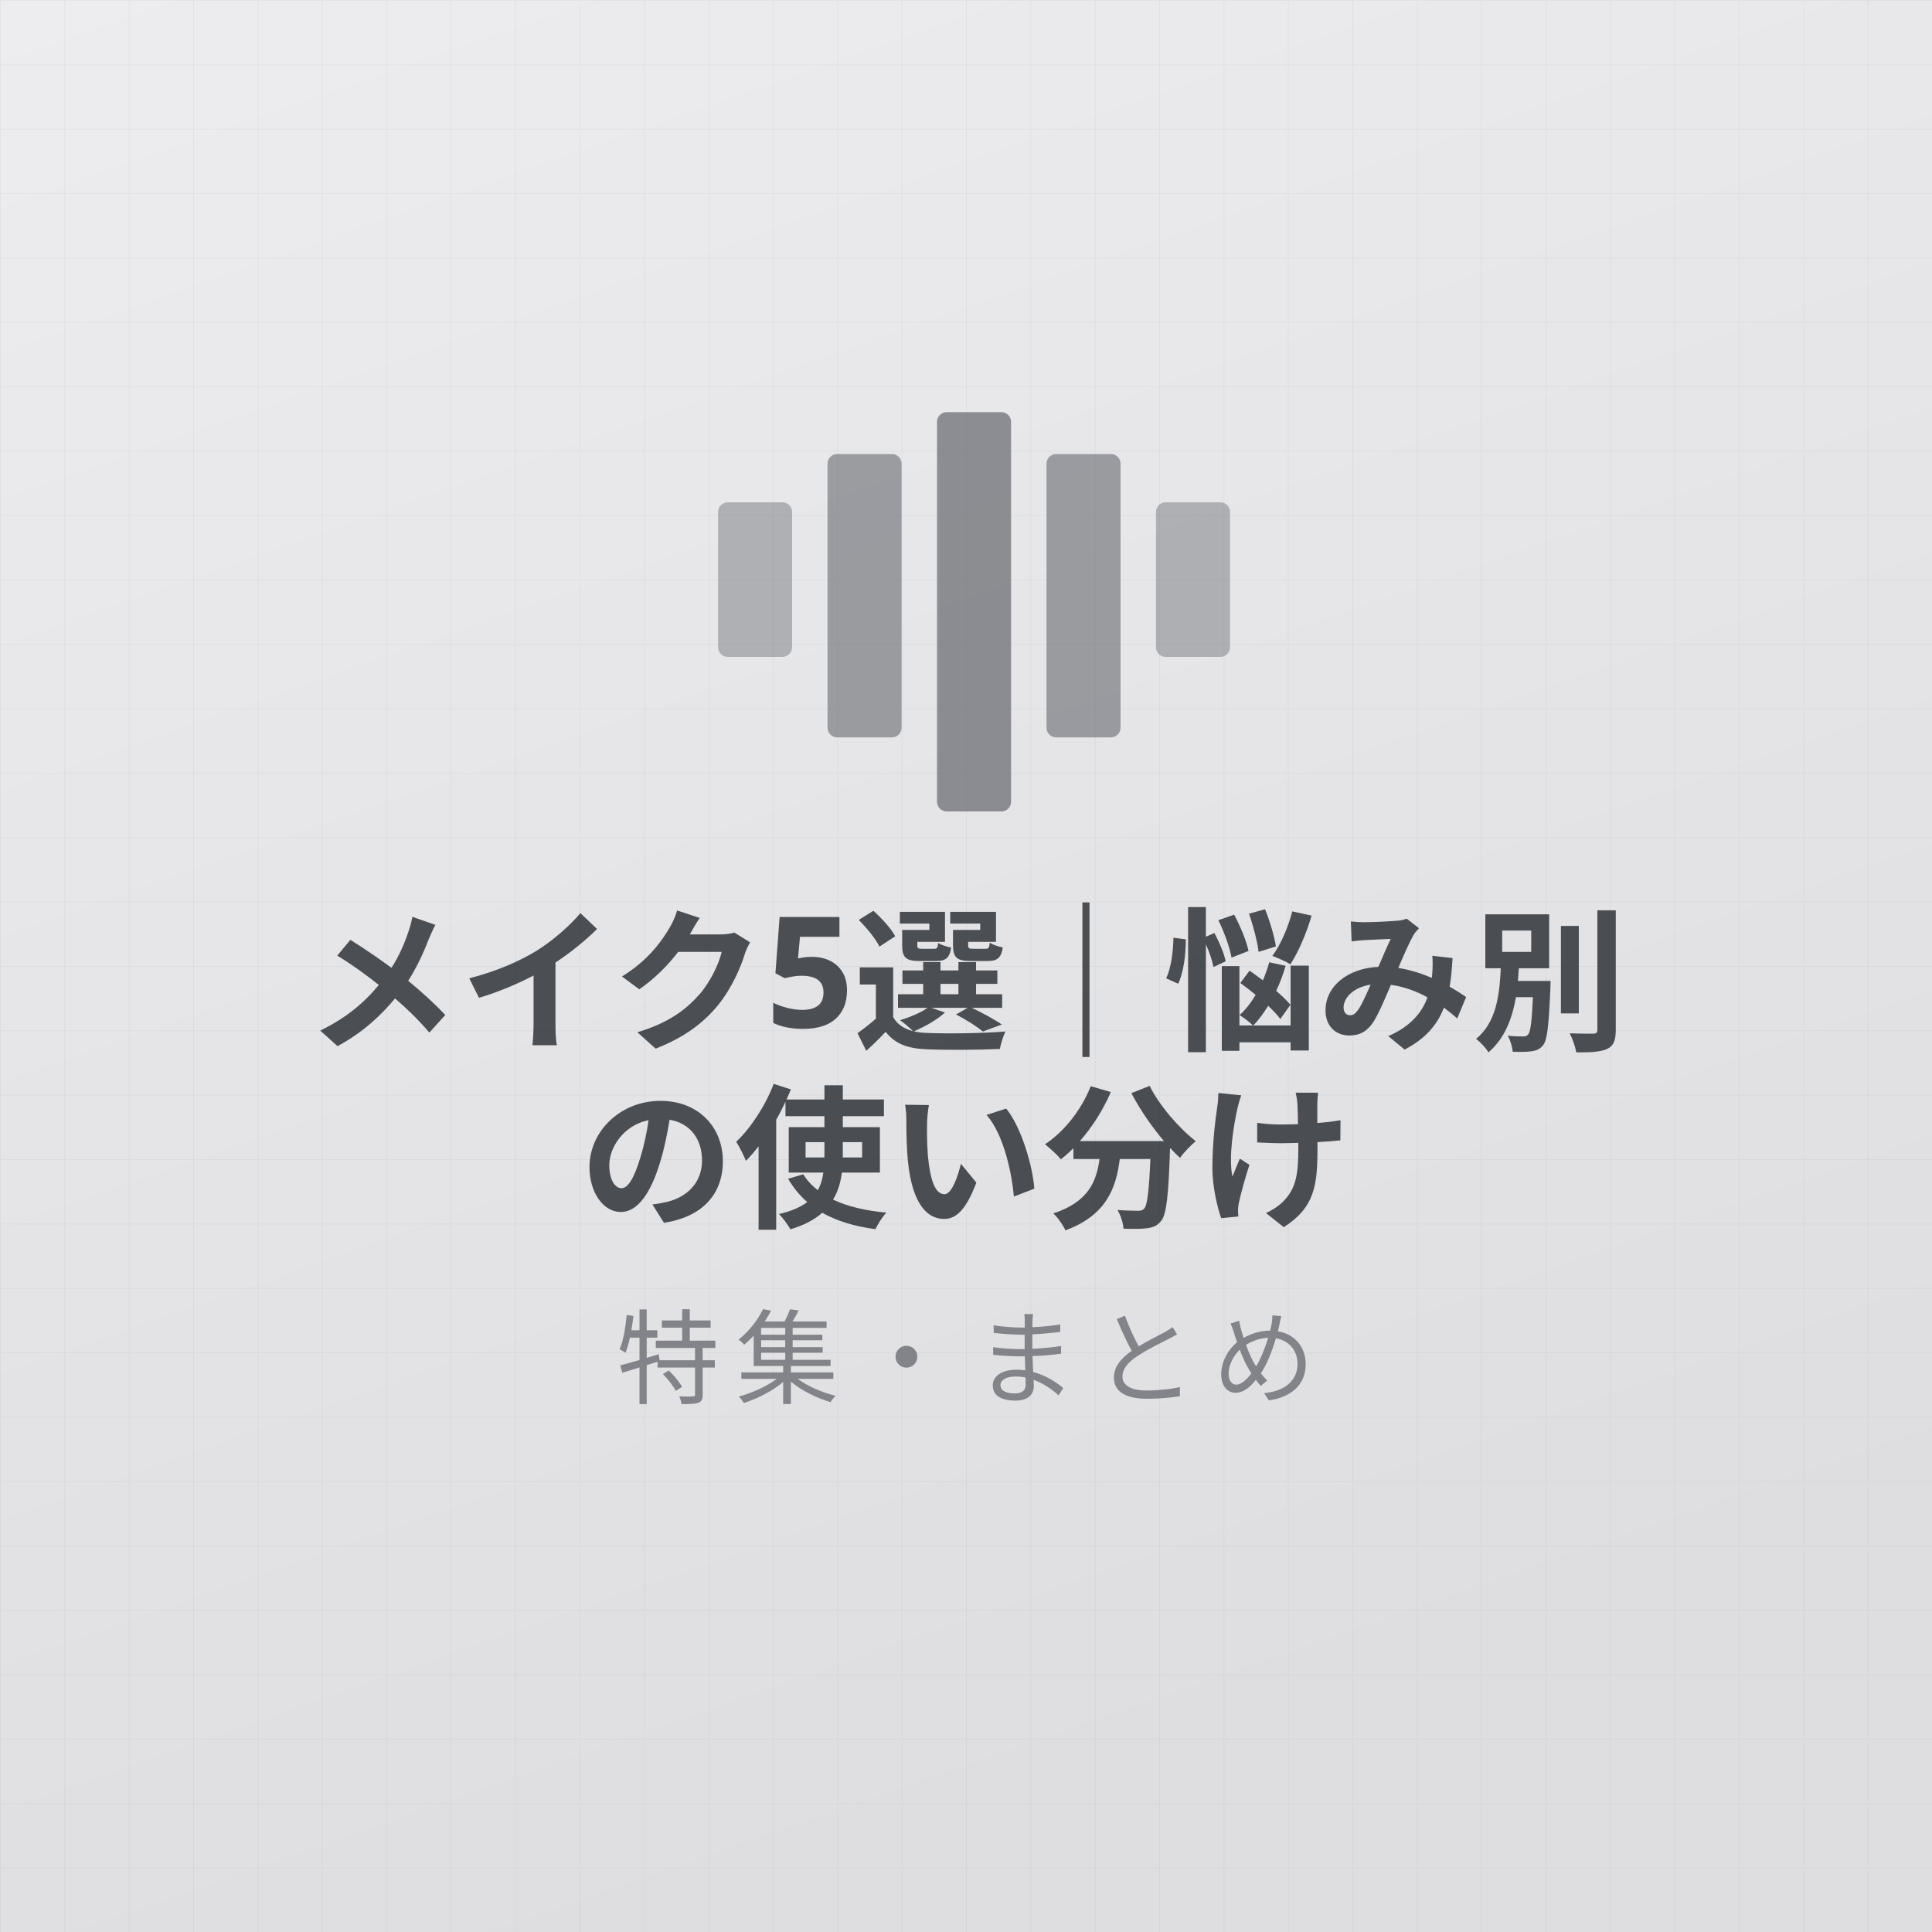
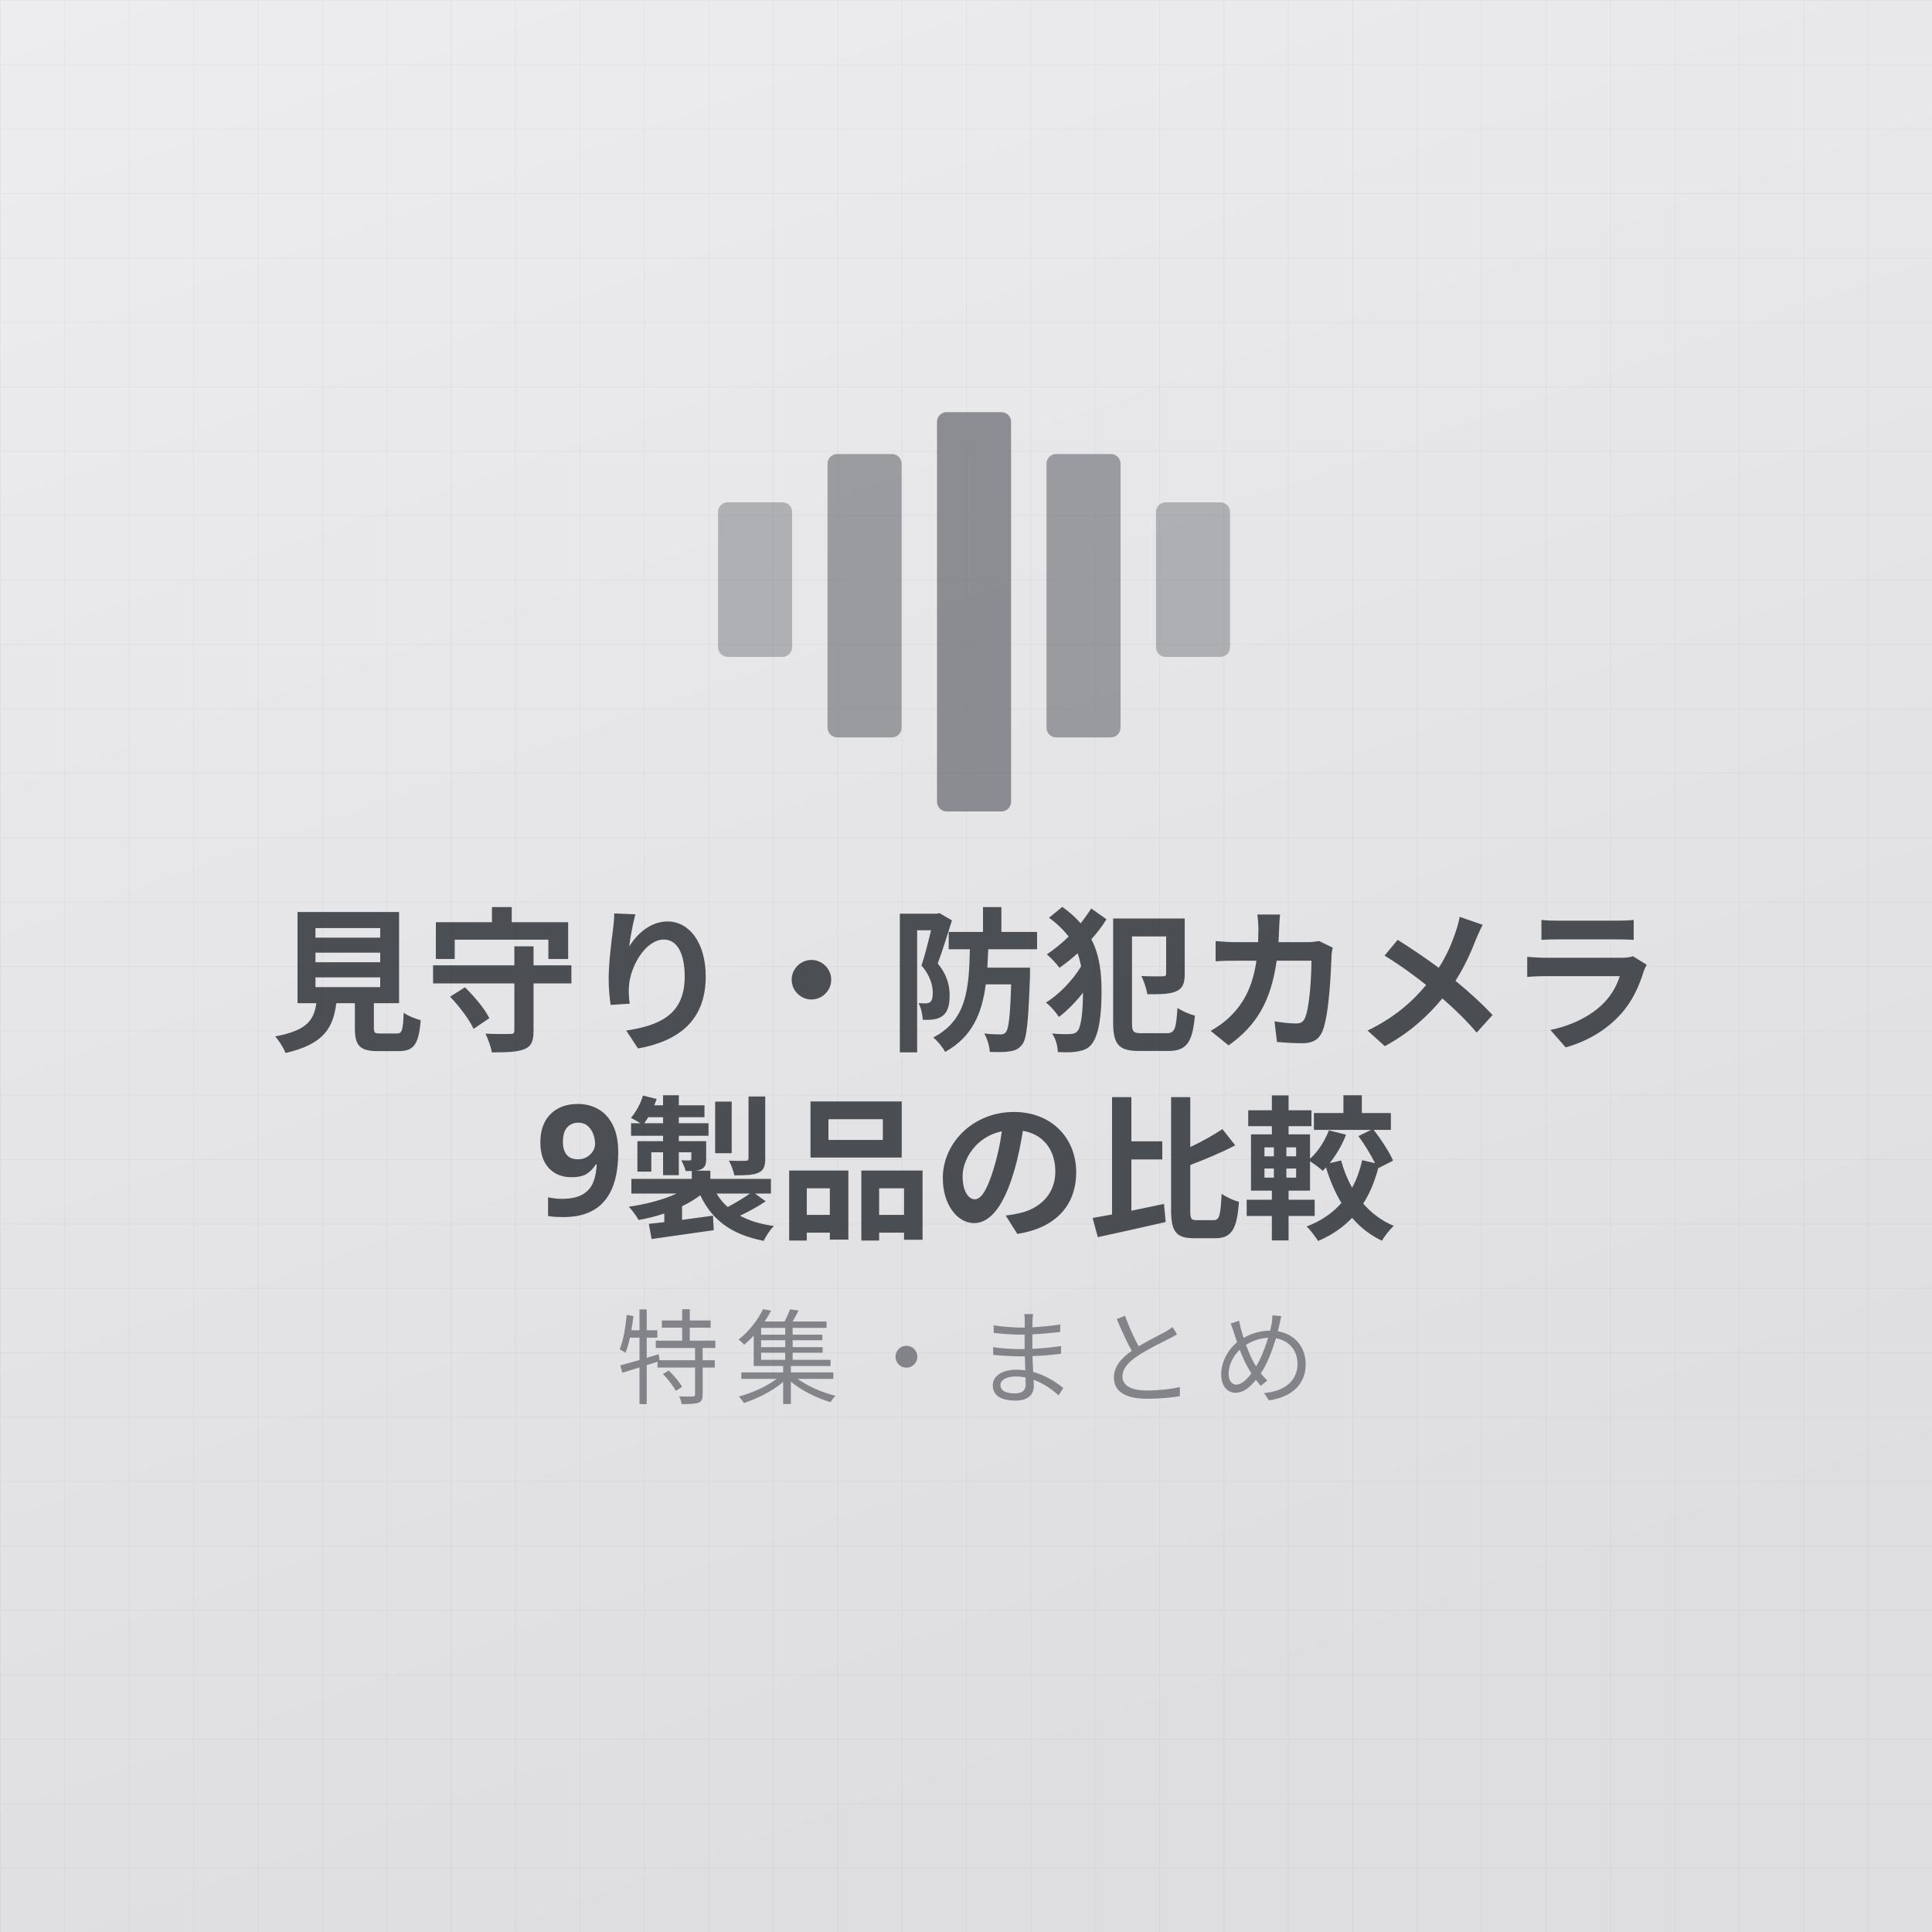
- <svg xmlns="http://www.w3.org/2000/svg" width="1200" height="1200" viewBox="0 0 1200 1200" role="img" aria-label="メイク5選｜悩み別の使い分け">
+ <svg xmlns="http://www.w3.org/2000/svg" width="1200" height="1200" viewBox="0 0 1200 1200" role="img" aria-label="見守り・防犯カメラ9製品の比較">
  <defs>
    <linearGradient id="shade" x1="0" y1="0" x2="0.35" y2="1">
      <stop offset="0%" stop-color="#EDEDEF" />
      <stop offset="100%" stop-color="#DEDEE1" />
    </linearGradient>
    <pattern id="grid" width="40" height="40" patternUnits="userSpaceOnUse">
      <path d="M40 0 L0 0 0 40" fill="none" stroke="#25282D" stroke-opacity=".05" stroke-width="1" />
    </pattern>
  </defs>
  <rect width="1200" height="1200" fill="url(#shade)" />
  <rect width="1200" height="1200" fill="url(#grid)" />
  <rect x="446" y="312" width="46" height="96" rx="6" fill="#5A5D63" fill-opacity=".40" />
  <rect x="514" y="282" width="46" height="176" rx="6" fill="#5A5D63" fill-opacity=".55" />
  <rect x="582" y="256" width="46" height="248" rx="6" fill="#5A5D63" fill-opacity=".65" />
  <rect x="650" y="282" width="46" height="176" rx="6" fill="#5A5D63" fill-opacity=".55" />
  <rect x="718" y="312" width="46" height="96" rx="6" fill="#5A5D63" fill-opacity=".40" />
-   <text x="600" y="645" text-anchor="middle" font-family="&quot;Hiragino Sans&quot;, &quot;Noto Sans JP&quot;, &quot;Yu Gothic&quot;, sans-serif" font-size="96" font-weight="700" fill="#25282D" fill-opacity=".80">メイク5選｜悩み別</text>
-   <text x="600" y="755" text-anchor="middle" font-family="&quot;Hiragino Sans&quot;, &quot;Noto Sans JP&quot;, &quot;Yu Gothic&quot;, sans-serif" font-size="96" font-weight="700" fill="#25282D" fill-opacity=".80">の使い分け</text>
+   <text x="600" y="645" text-anchor="middle" font-family="&quot;Hiragino Sans&quot;, &quot;Noto Sans JP&quot;, &quot;Yu Gothic&quot;, sans-serif" font-size="96" font-weight="700" fill="#25282D" fill-opacity=".80">見守り・防犯カメラ</text>
+   <text x="600" y="755" text-anchor="middle" font-family="&quot;Hiragino Sans&quot;, &quot;Noto Sans JP&quot;, &quot;Yu Gothic&quot;, sans-serif" font-size="96" font-weight="700" fill="#25282D" fill-opacity=".80">9製品の比較</text>
  <text x="600" y="867" text-anchor="middle" font-family="&quot;Hiragino Sans&quot;, &quot;Noto Sans JP&quot;, &quot;Yu Gothic&quot;, sans-serif" font-size="64" letter-spacing="10" fill="#5A5D63" fill-opacity=".70">特集・まとめ</text>
</svg>
